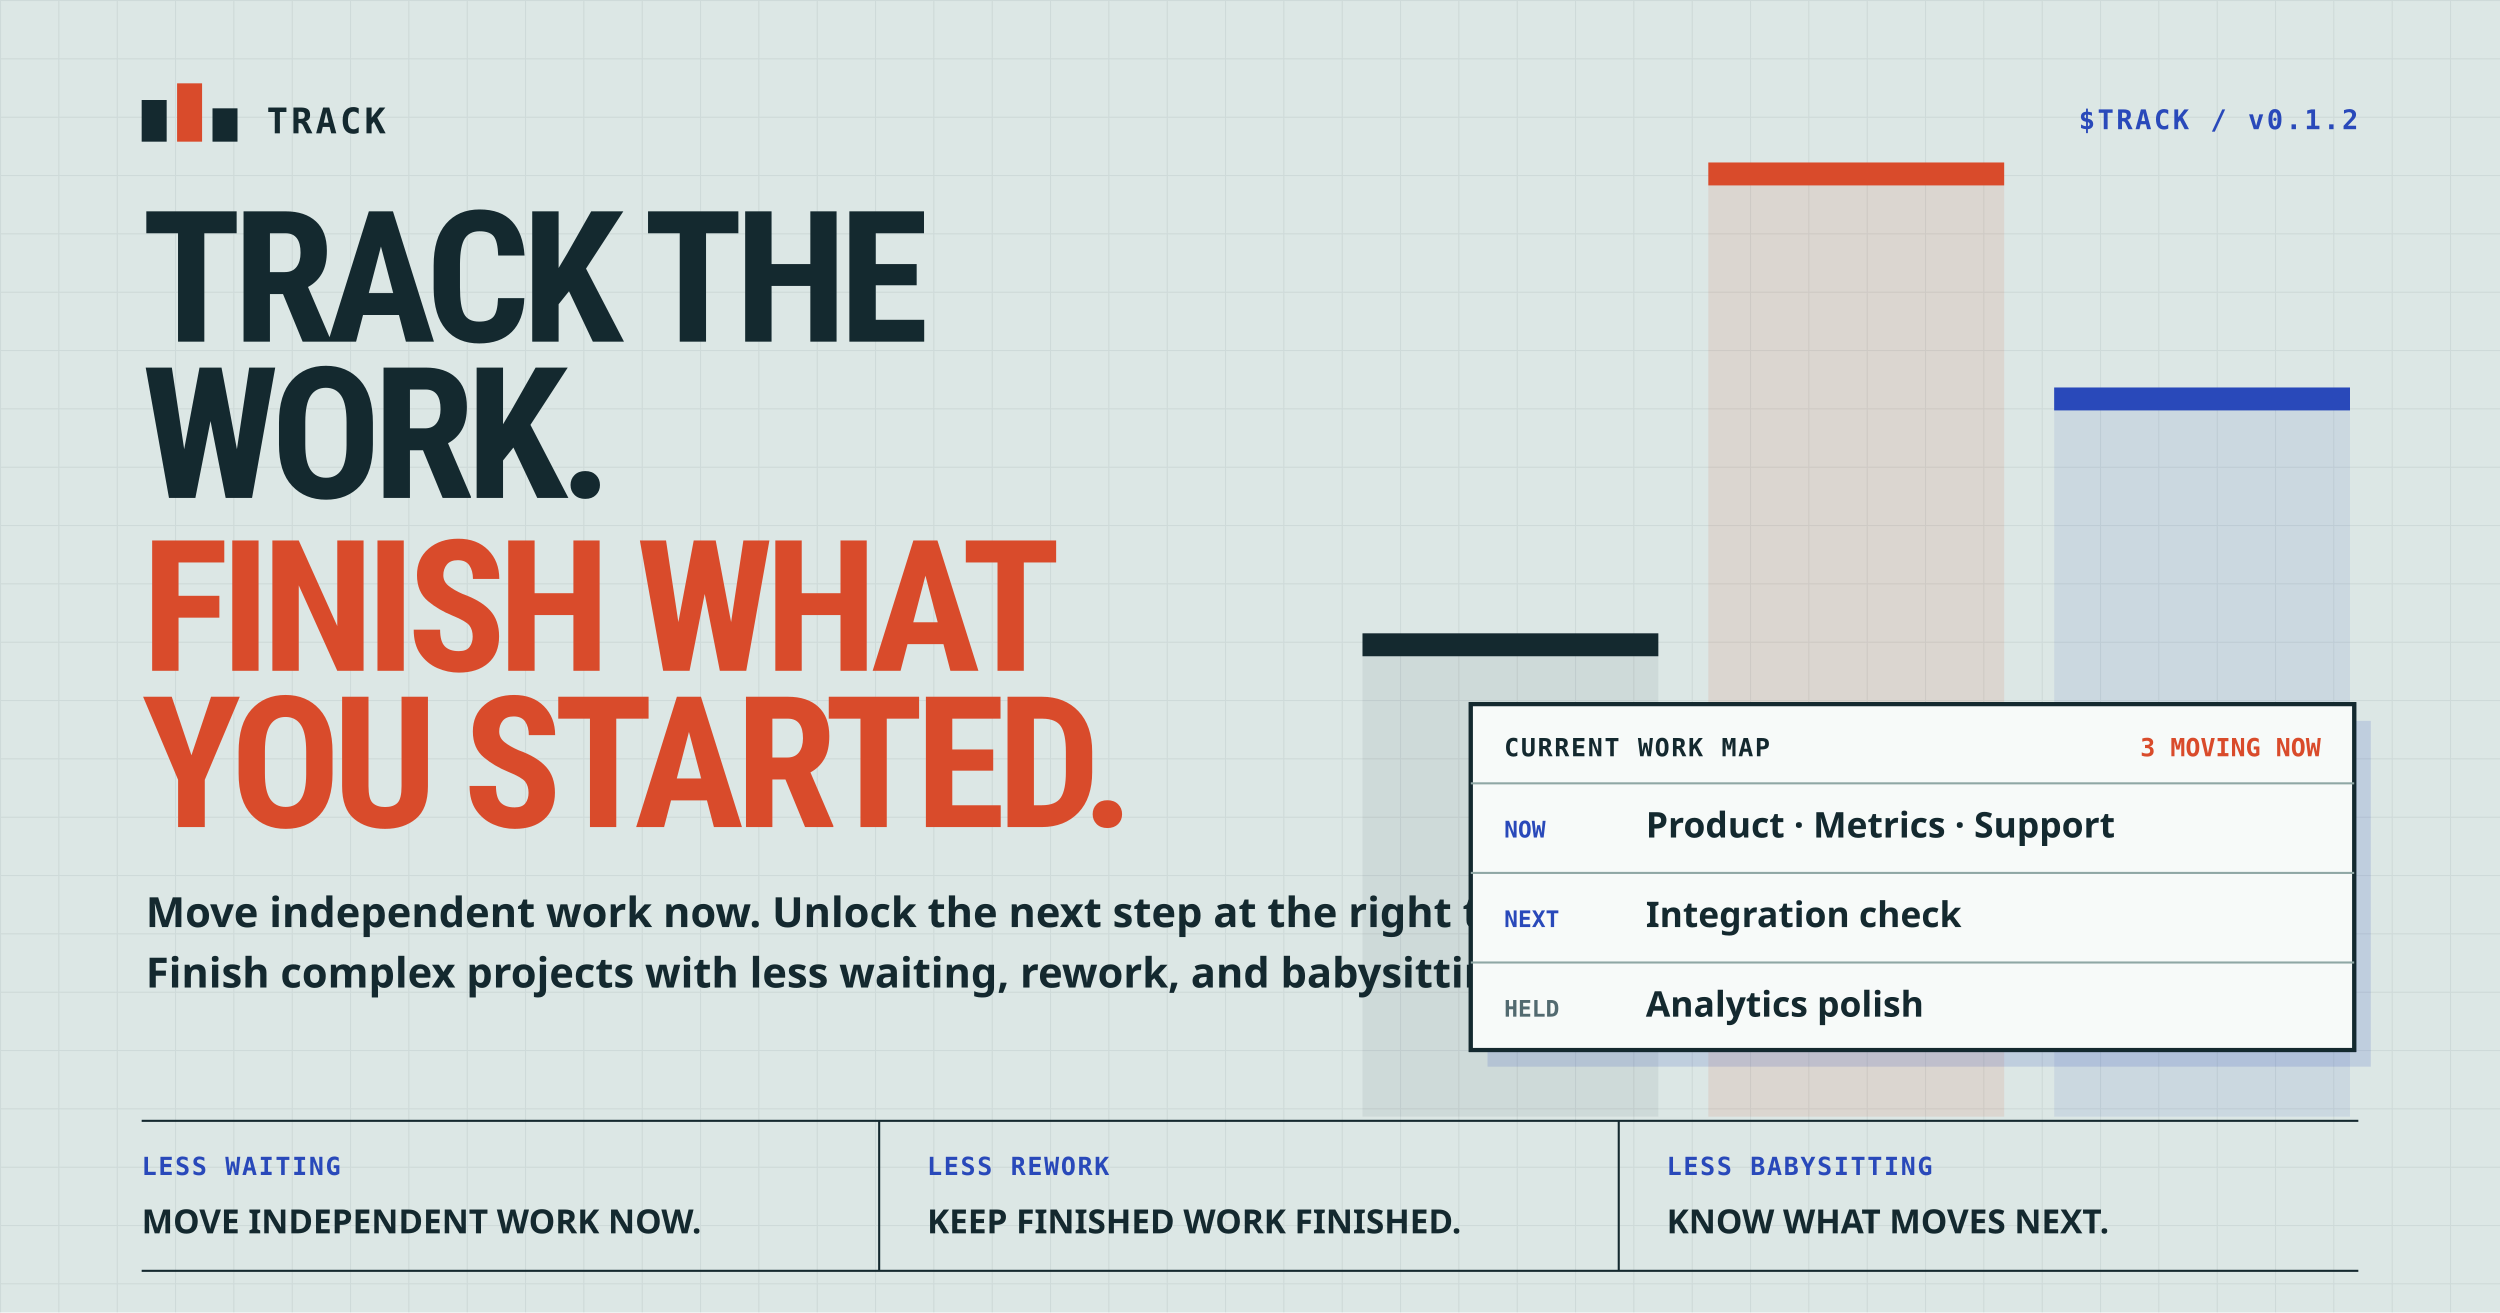
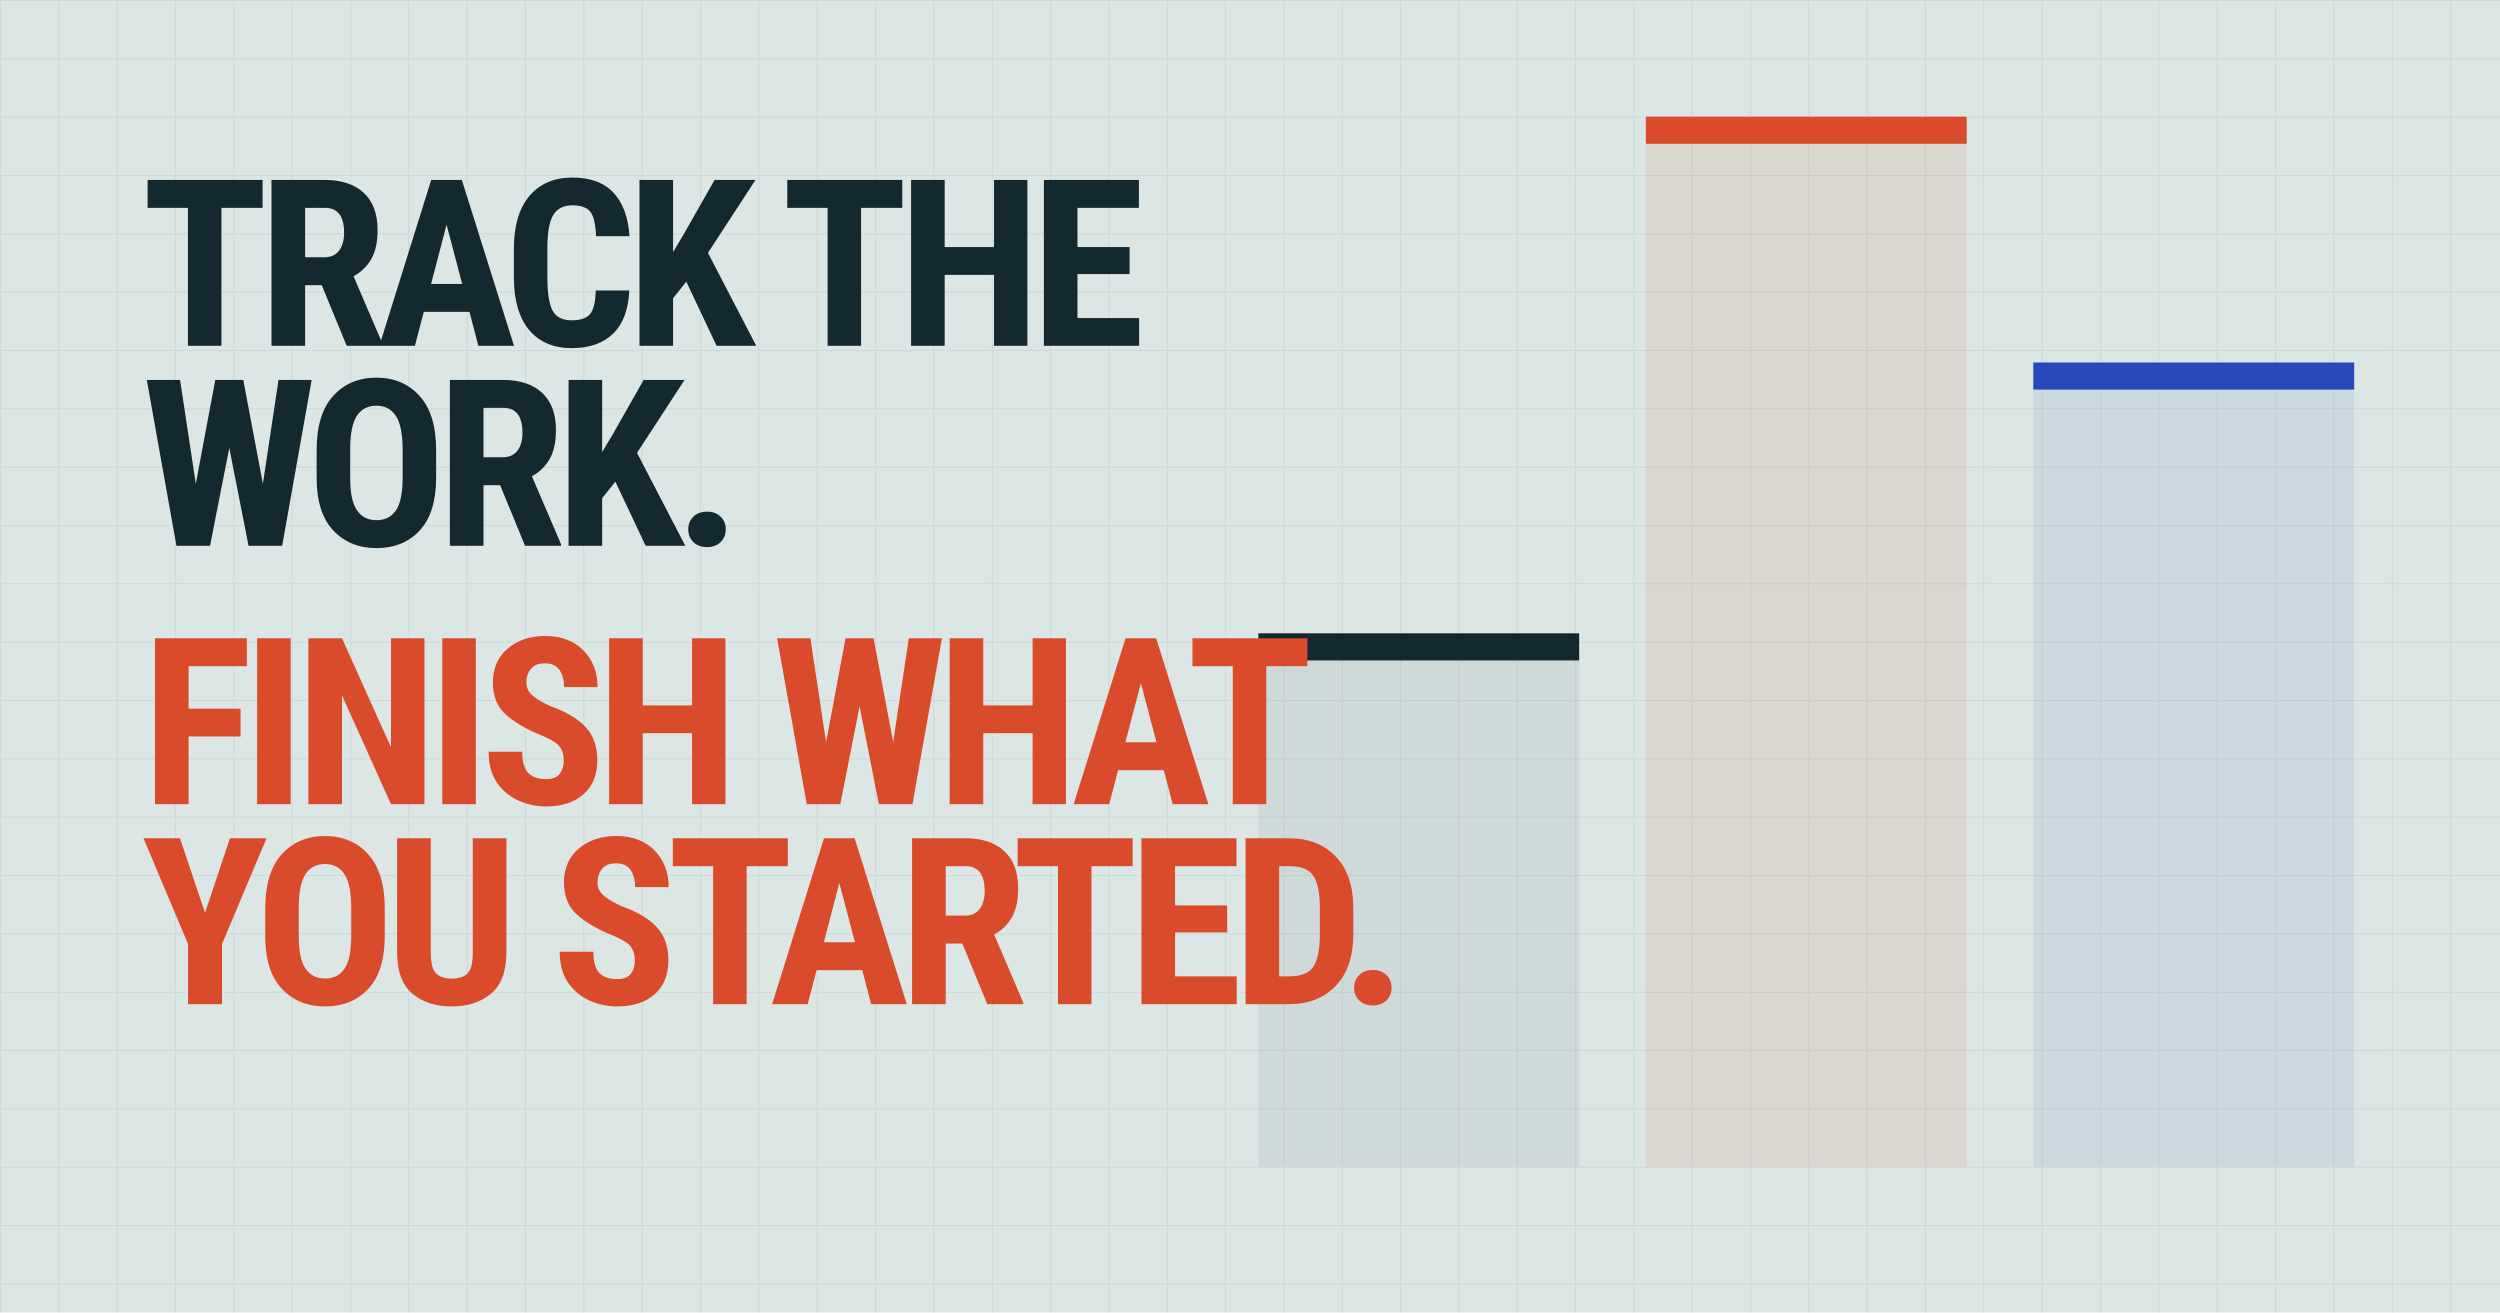
<svg xmlns="http://www.w3.org/2000/svg" width="1200" height="630" viewBox="0 0 1200 630" role="img" aria-labelledby="title description">
  <defs>
    <pattern id="grid" width="28" height="28" patternUnits="userSpaceOnUse">
      <path d="M 28 0 L 0 0 0 28" fill="none" stroke="#14292f" stroke-opacity="0.07" stroke-width="1" />
    </pattern>
    <style>
-       .display { font-family: "Arial Narrow", "Avenir Next Condensed", "Roboto Condensed", sans-serif; font-weight: 900; letter-spacing: -4px; }
-       .body { font-family: "Avenir Next", Avenir, "Segoe UI", sans-serif; }
-       .mono { font-family: ui-monospace, SFMono-Regular, Menlo, Monaco, Consolas, monospace; }
+       .display { font-family: "Arial Narrow", "Avenir Next Condensed", "Roboto Condensed", sans-serif; font-weight: 900; letter-spacing: -5px; }
    </style>
  </defs>
  <rect width="1200" height="630" fill="#dce7e5" />
  <rect width="1200" height="630" fill="url(#grid)" />
  <g aria-hidden="true">
-     <rect x="654" y="304" width="142" height="232" fill="#14292f" fill-opacity="0.07" />
-     <rect x="654" y="304" width="142" height="11" fill="#14292f" />
-     <rect x="820" y="78" width="142" height="458" fill="#d94b2b" fill-opacity="0.11" />
-     <rect x="820" y="78" width="142" height="11" fill="#d94b2b" />
-     <rect x="986" y="186" width="142" height="350" fill="#2949ba" fill-opacity="0.09" />
-     <rect x="986" y="186" width="142" height="11" fill="#2949ba" />
-   </g>
-   <g aria-label="Track brand">
-     <rect x="68" y="48" width="12" height="20" fill="#14292f" />
-     <rect x="85" y="40" width="12" height="28" fill="#d94b2b" />
-     <rect x="102" y="52" width="12" height="16" fill="#14292f" />
-     <text x="128" y="64" fill="#14292f" class="mono" font-size="17" font-weight="800" letter-spacing="1.5">TRACK</text>
-     <text x="1132" y="62" text-anchor="end" fill="#2949ba" class="mono" font-size="13" font-weight="800" letter-spacing="1.2">$TRACK / v0.1.2</text>
+     <rect x="604" y="304" width="154" height="256" fill="#14292f" fill-opacity="0.07" />
+     <rect x="604" y="304" width="154" height="13" fill="#14292f" />
+     <rect x="790" y="56" width="154" height="504" fill="#d94b2b" fill-opacity="0.11" />
+     <rect x="790" y="56" width="154" height="13" fill="#d94b2b" />
+     <rect x="976" y="174" width="154" height="386" fill="#2949ba" fill-opacity="0.09" />
+     <rect x="976" y="174" width="154" height="13" fill="#2949ba" />
  </g>
  <g aria-label="Track the work. Finish what you started.">
-     <text x="68" y="164" fill="#14292f" class="display" font-size="88">TRACK THE</text>
-     <text x="68" y="239" fill="#14292f" class="display" font-size="88">WORK.</text>
-     <text x="68" y="322" fill="#d94b2b" class="display" font-size="88">FINISH WHAT</text>
-     <text x="68" y="397" fill="#d94b2b" class="display" font-size="88">YOU STARTED.</text>
-   </g>
-   <g class="body" fill="#14292f" font-size="20" font-weight="600">
-     <text x="70" y="445">Move independent work now. Unlock the next step at the right time.</text>
-     <text x="70" y="474">Finish complex projects with less waiting, rework, and babysitting.</text>
-   </g>
-   <g aria-label="Current work map">
-     <rect x="706" y="338" width="424" height="166" fill="#f7faf9" stroke="#14292f" stroke-width="2" />
-     <rect x="714" y="346" width="424" height="166" fill="#2949ba" fill-opacity="0.16" />
-     <rect x="706" y="338" width="424" height="166" fill="#f7faf9" stroke="#14292f" stroke-width="2" />
-     <path d="M706 376H1130 M706 419H1130 M706 462H1130" stroke="#8fa7a5" />
-     <text x="722" y="363" fill="#14292f" class="mono" font-size="12" font-weight="800" letter-spacing="0.8">CURRENT WORK MAP</text>
-     <text x="1114" y="363" text-anchor="end" fill="#d94b2b" class="mono" font-size="12" font-weight="800">3 MOVING NOW</text>
-     <text x="722" y="402" fill="#2949ba" class="mono" font-size="11" font-weight="800">NOW</text>
-     <text x="790" y="402" fill="#14292f" class="body" font-size="17" font-weight="800">Product · Metrics · Support</text>
-     <text x="722" y="445" fill="#2949ba" class="mono" font-size="11" font-weight="800">NEXT</text>
-     <text x="790" y="445" fill="#14292f" class="body" font-size="17" font-weight="800">Integration check</text>
-     <text x="722" y="488" fill="#526a70" class="mono" font-size="11" font-weight="800">HELD</text>
-     <text x="790" y="488" fill="#14292f" class="body" font-size="17" font-weight="800">Analytics polish</text>
-   </g>
-   <g aria-label="Track benefits">
-     <path d="M68 538H1132 M68 610H1132 M422 538V610 M777 538V610" stroke="#14292f" stroke-width="1" />
-     <text x="68" y="564" fill="#2949ba" class="mono" font-size="12" font-weight="800" letter-spacing="0.8">LESS WAITING</text>
-     <text x="68" y="592" fill="#14292f" class="body" font-size="16" font-weight="800">MOVE INDEPENDENT WORK NOW.</text>
-     <text x="445" y="564" fill="#2949ba" class="mono" font-size="12" font-weight="800" letter-spacing="0.8">LESS REWORK</text>
-     <text x="445" y="592" fill="#14292f" class="body" font-size="16" font-weight="800">KEEP FINISHED WORK FINISHED.</text>
-     <text x="800" y="564" fill="#2949ba" class="mono" font-size="12" font-weight="800" letter-spacing="0.8">LESS BABYSITTING</text>
-     <text x="800" y="592" fill="#14292f" class="body" font-size="16" font-weight="800">KNOW WHAT MOVES NEXT.</text>
+     <text x="68" y="166" fill="#14292f" class="display" font-size="112">TRACK THE</text>
+     <text x="68" y="262" fill="#14292f" class="display" font-size="112">WORK.</text>
+     <text x="68" y="386" fill="#d94b2b" class="display" font-size="112">FINISH WHAT</text>
+     <text x="68" y="482" fill="#d94b2b" class="display" font-size="112">YOU STARTED.</text>
  </g>
</svg>
